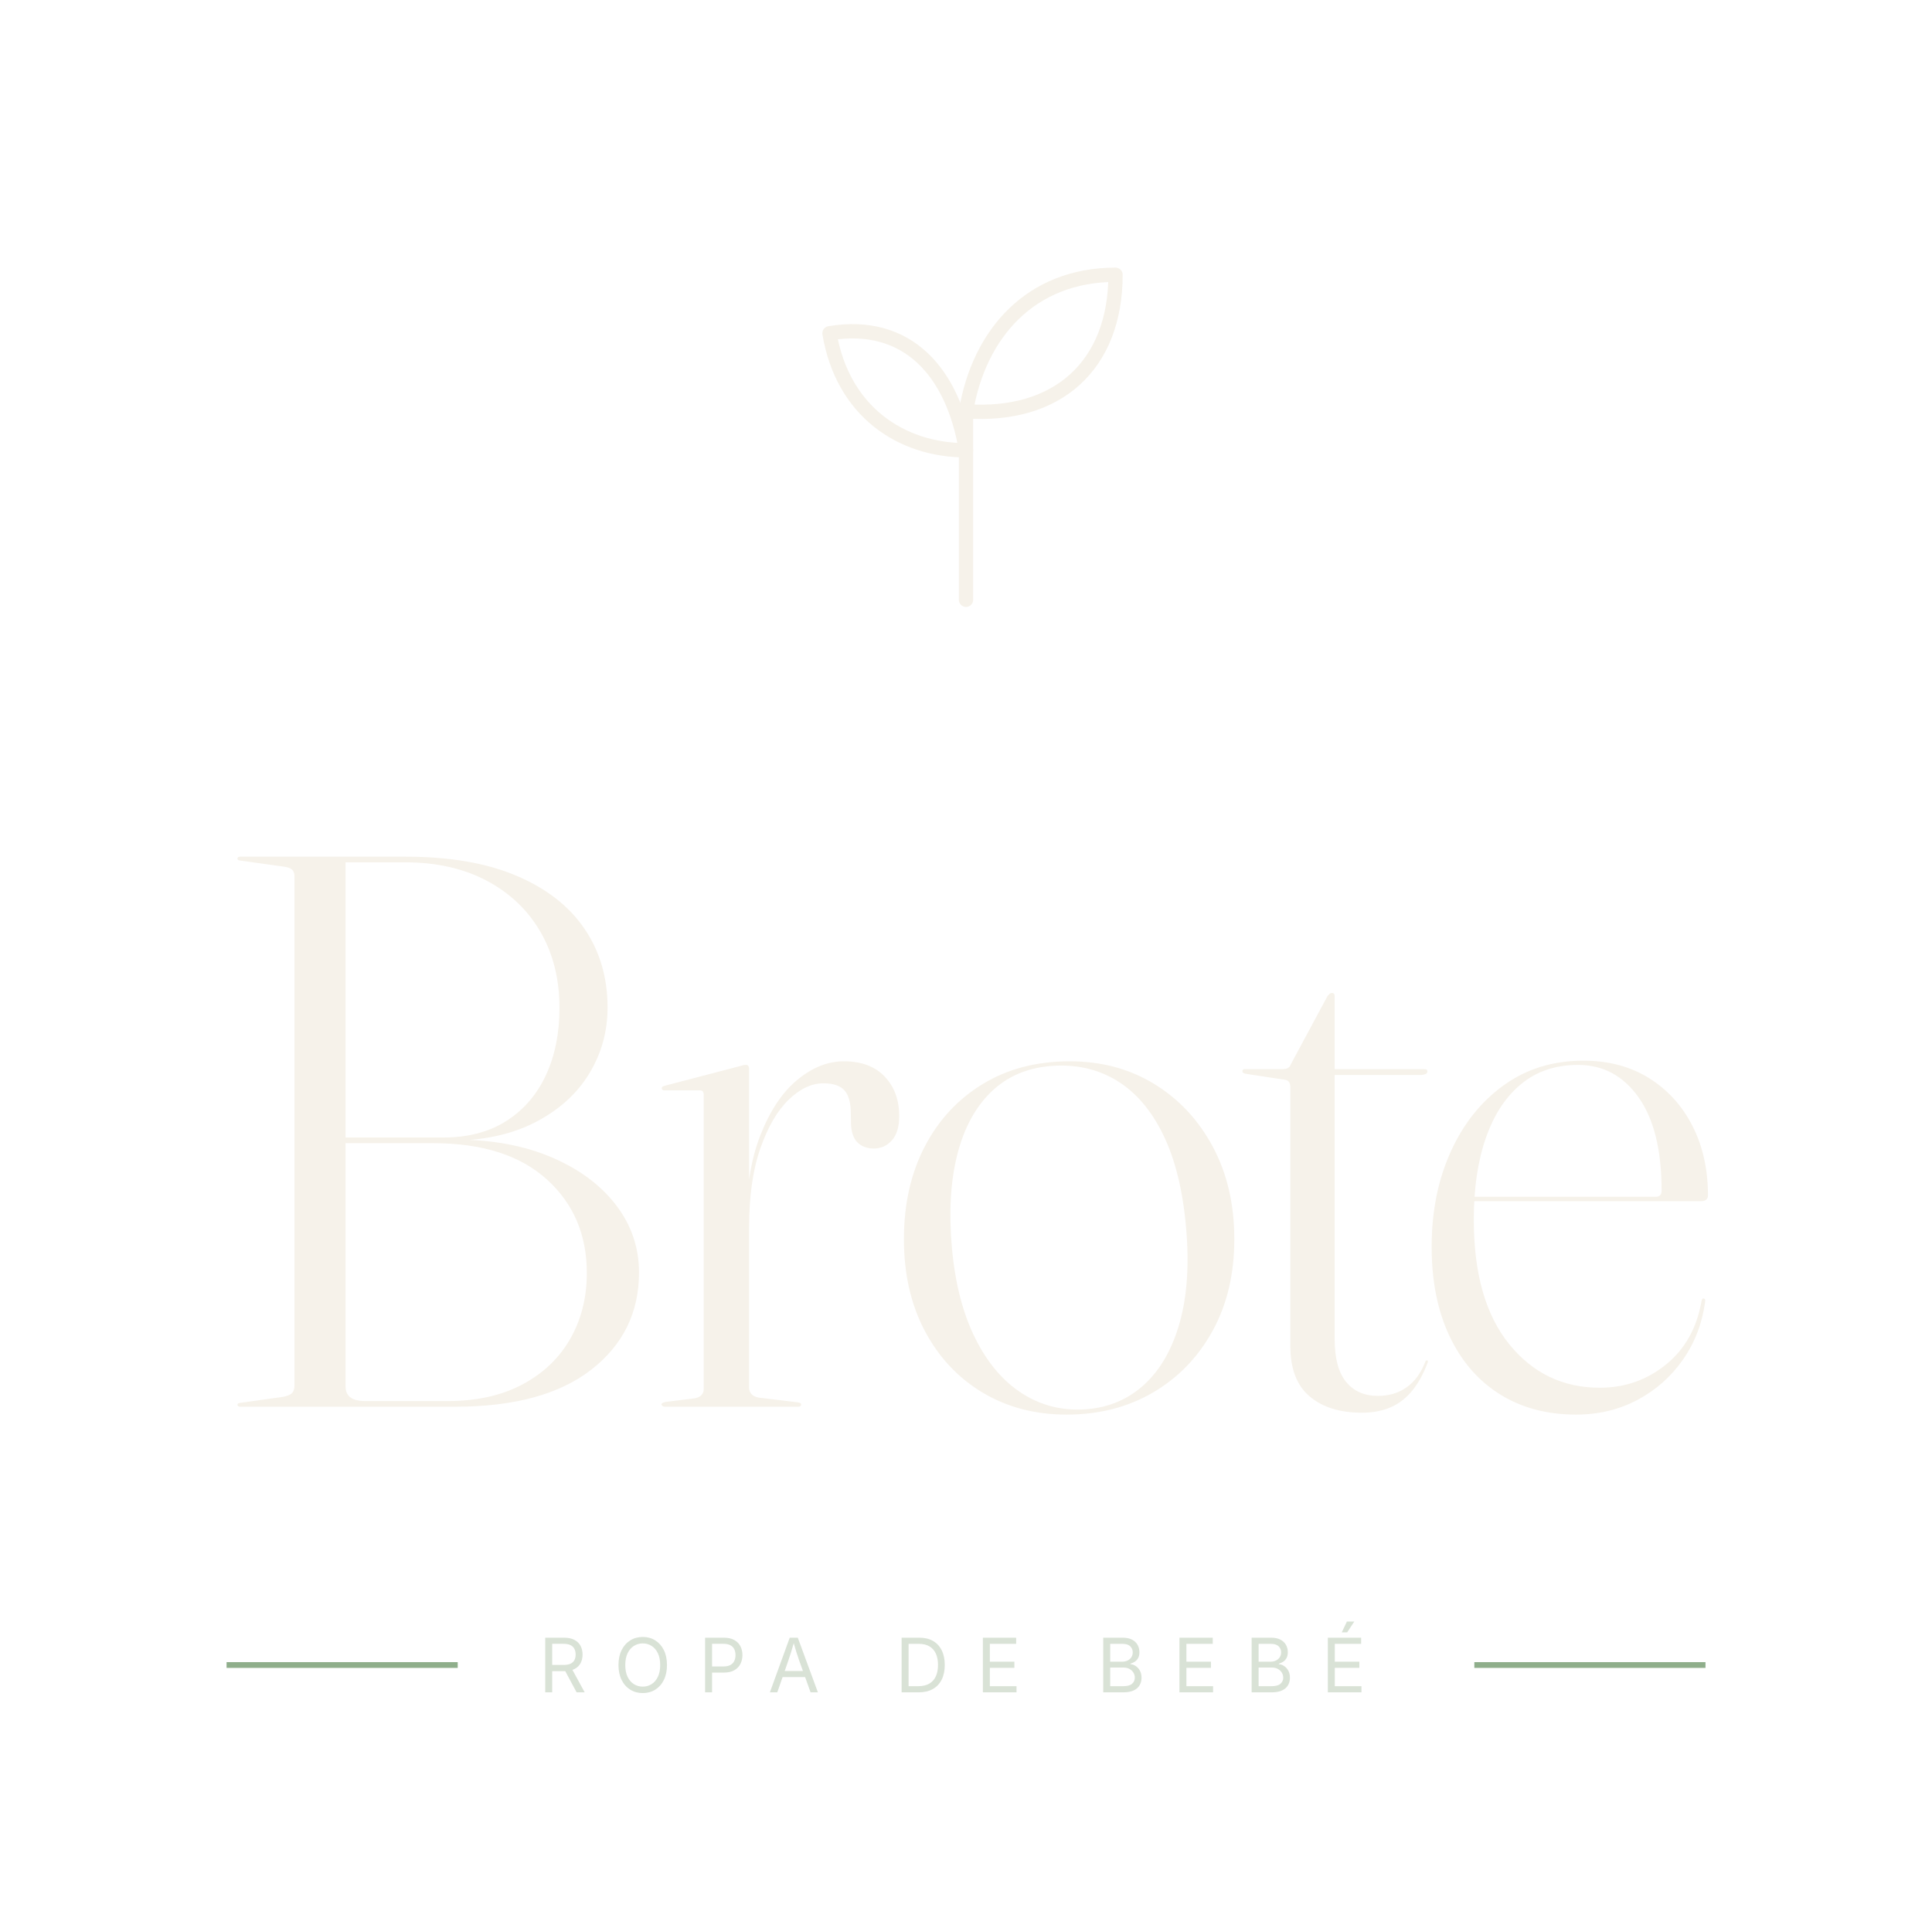
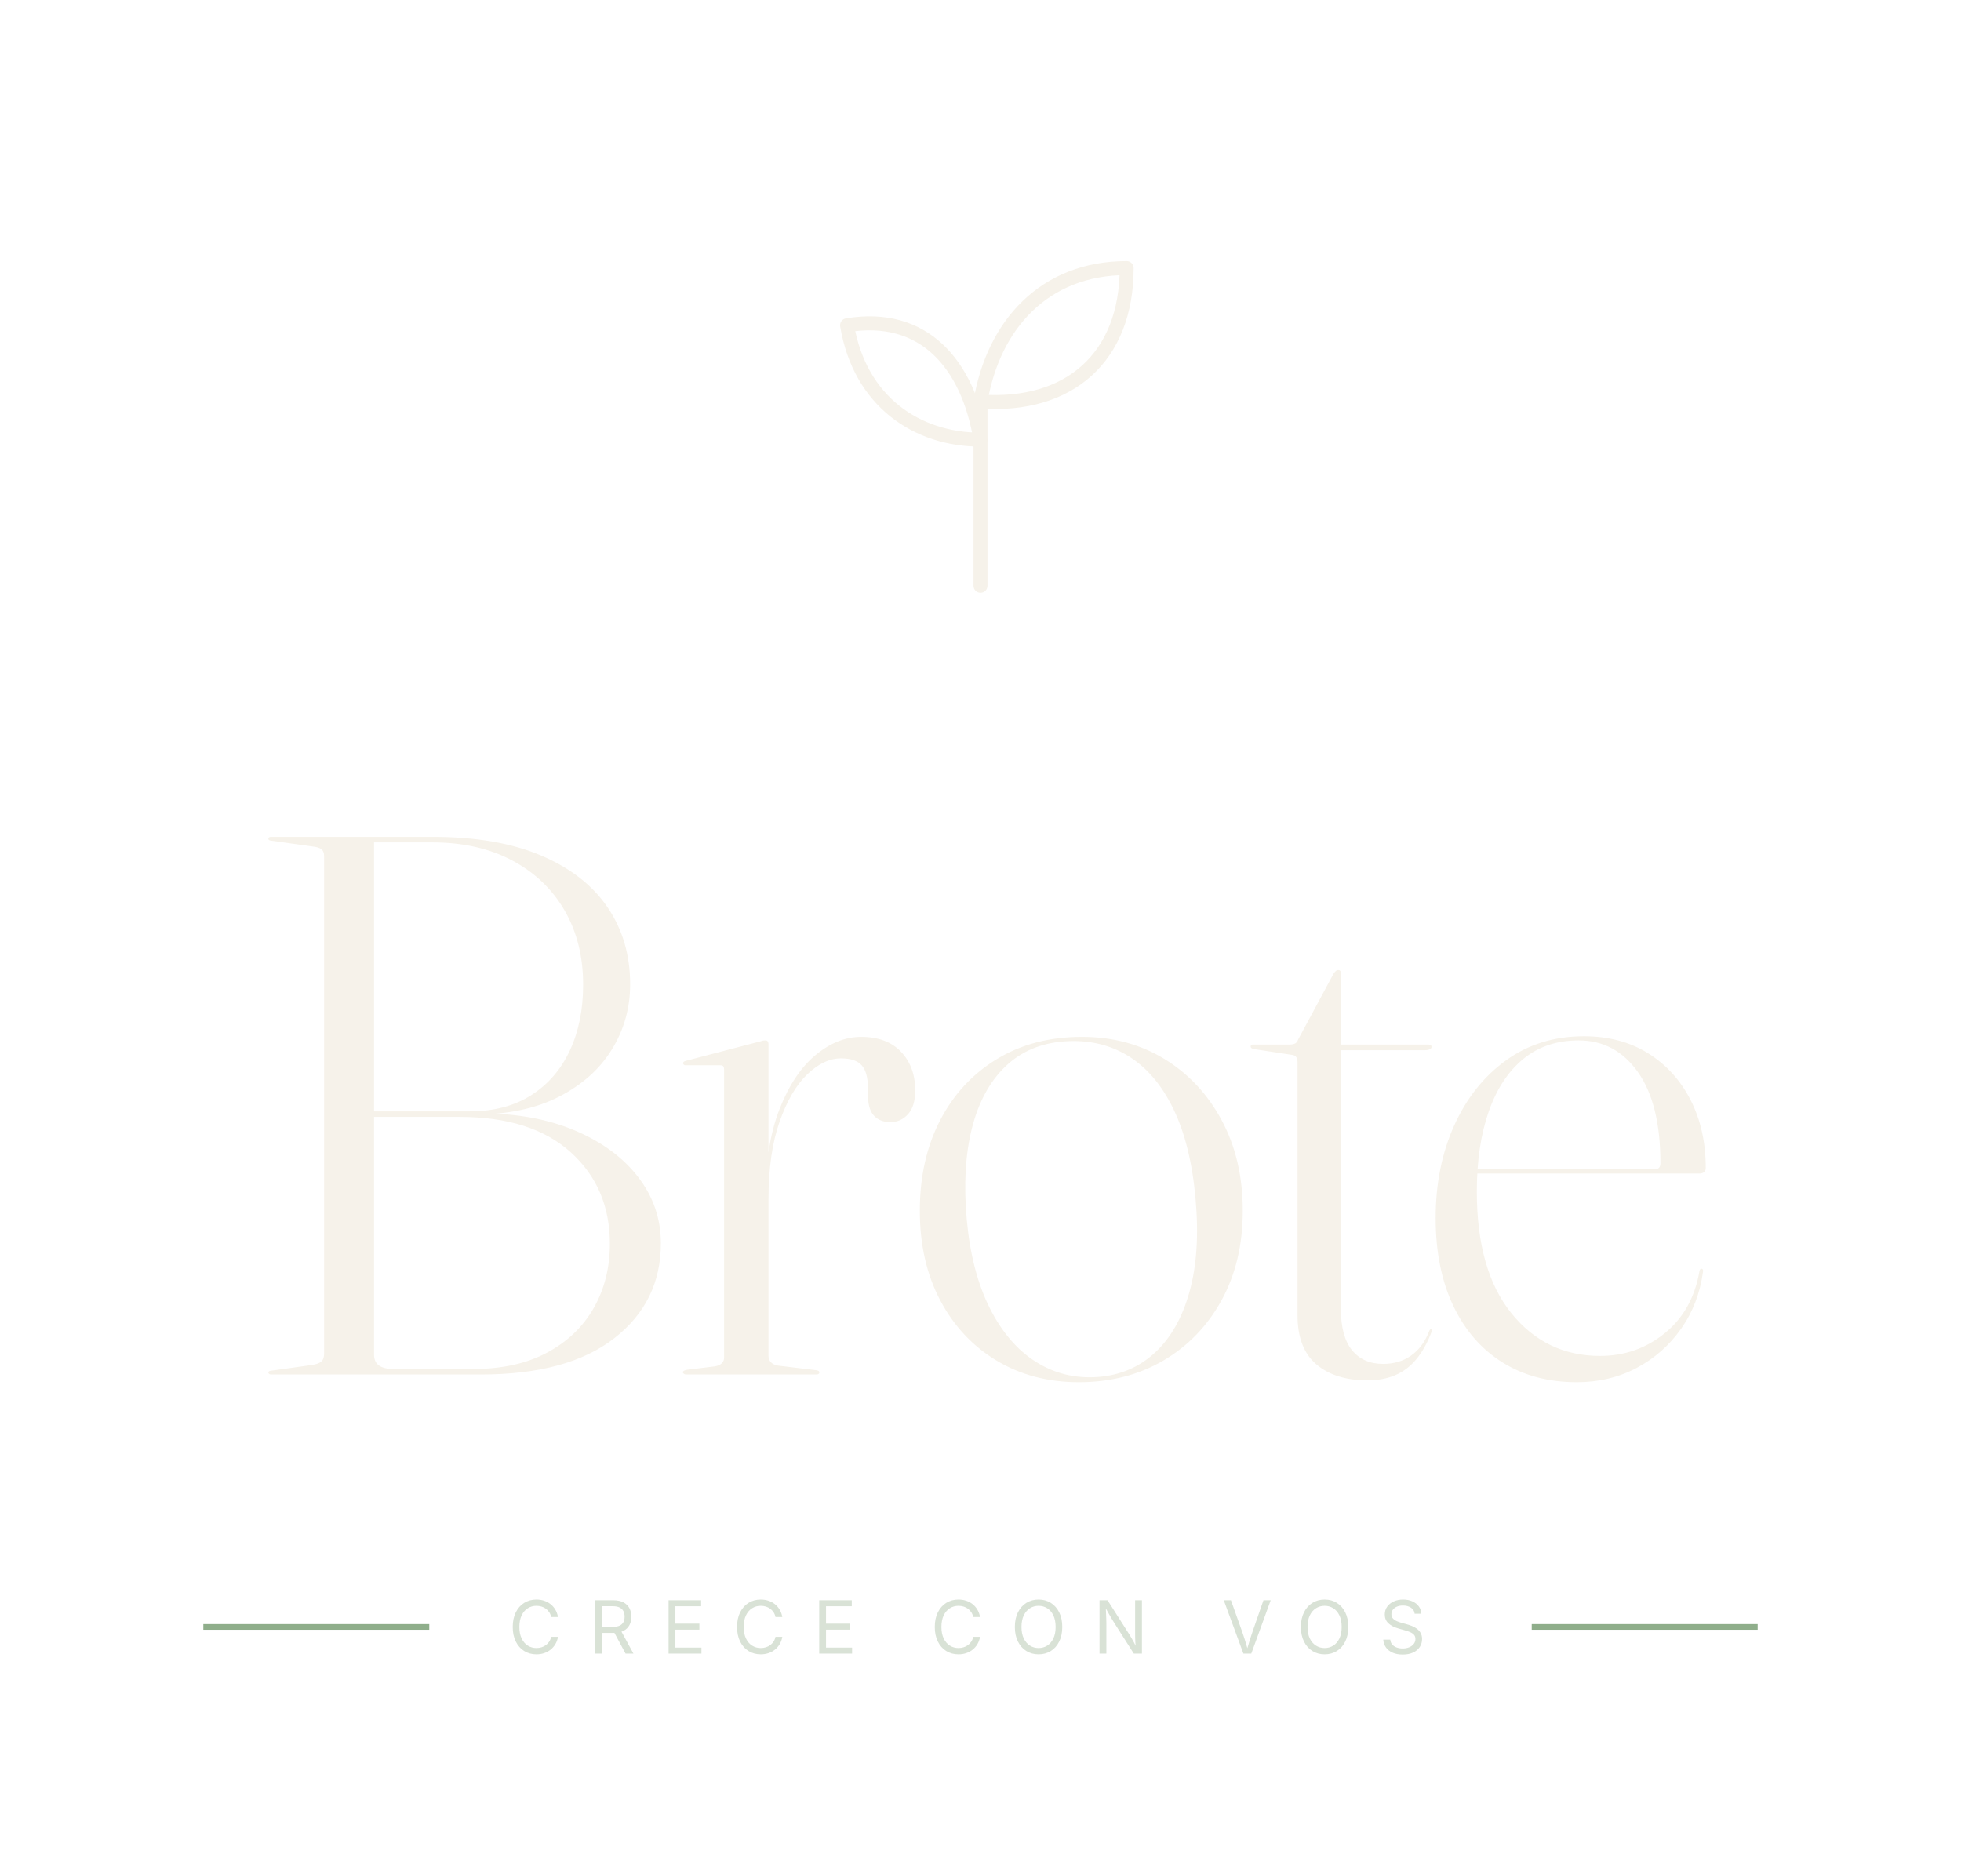
- <svg xmlns="http://www.w3.org/2000/svg" width="334" height="332" viewBox="0 0 334.34 331.73">
-   <g transform="translate(131.17 36.00) scale(1.125)" fill="none" stroke="#F6F2EA" stroke-width="2.2" stroke-linecap="round" stroke-linejoin="round">
+ <svg xmlns="http://www.w3.org/2000/svg" width="347" height="332" viewBox="0 0 347.18 331.73">
+   <g transform="translate(137.59 36.00) scale(1.125)" fill="none" stroke="#F6F2EA" stroke-width="2.2" stroke-linecap="round" stroke-linejoin="round">
    <path d="M32 60 C32 49 32 40 32 31" />
    <path d="M32 37 C22 37 13 31 11 19 C23 17 30 25 32 37 Z" />
    <path d="M32 31 C34 19 42 10 55 10 C55 24 46 32 32 31 Z" />
  </g>
-   <path transform="translate(36.00 243.16)" fill="#F6F2EA" d="M74.583 -23.229Q74.583 -12.852 66.341 -6.426Q58.099 0.0 42.731 0.0H5.576Q5.331 0.0 5.209 -0.116Q5.086 -0.231 5.086 -0.326Q5.086 -0.639 5.63 -0.68L12.811 -1.686Q13.954 -1.863 14.457 -2.292Q14.96 -2.72 14.96 -3.699V-91.8Q14.96 -92.616 14.491 -93.004Q14.022 -93.391 12.811 -93.514L5.63 -94.52Q5.086 -94.561 5.086 -94.874Q5.086 -95.023 5.209 -95.112Q5.331 -95.2 5.576 -95.2H34.218Q45.587 -95.2 53.367 -91.902Q61.146 -88.604 65.144 -82.729Q69.143 -76.854 69.143 -69.088Q69.143 -62.832 65.926 -57.589Q62.71 -52.346 56.535 -49.184Q50.361 -46.022 41.48 -46.022L42.731 -46.24Q52.224 -46.24 59.398 -43.194Q66.572 -40.147 70.577 -34.938Q74.583 -29.73 74.583 -23.229ZM38.951 -45.614H22.114V-46.594H40.691Q47.138 -46.594 51.626 -49.456Q56.114 -52.319 58.466 -57.372Q60.819 -62.424 60.819 -69.006Q60.819 -76.486 57.542 -82.158Q54.264 -87.829 48.253 -91.025Q42.242 -94.221 34.109 -94.221H23.8V-3.536Q23.8 -2.217 24.671 -1.598Q25.541 -0.979 27.227 -0.979H41.426Q49.014 -0.979 54.427 -3.869Q59.84 -6.759 62.696 -11.778Q65.552 -16.796 65.552 -23.147Q65.552 -33.089 58.623 -39.352Q51.694 -45.614 38.951 -45.614Z M93.092 -31.171Q93.092 -40.637 95.588 -46.995Q98.083 -53.353 101.973 -56.569Q105.863 -59.786 110.038 -59.786Q114.58 -59.786 117.096 -57.147Q119.612 -54.509 119.612 -50.293Q119.612 -47.518 118.347 -46.104Q117.083 -44.689 115.219 -44.689Q113.438 -44.689 112.377 -45.757Q111.316 -46.825 111.262 -49.123L111.234 -50.837Q111.221 -53.53 110.133 -54.754Q109.045 -55.977 106.474 -55.977Q103.442 -55.977 100.497 -53.149Q97.553 -50.32 95.595 -44.758Q93.636 -39.195 93.636 -31.035ZM93.636 -58.507V-34.299V-3.291Q93.636 -2.625 94.058 -2.176Q94.479 -1.727 95.295 -1.578L102.068 -0.762Q102.422 -0.694 102.531 -0.612Q102.639 -0.53 102.639 -0.326Q102.639 -0.218 102.517 -0.109Q102.395 0.0 102.15 0.0H79.002Q78.812 0.0 78.635 -0.143Q78.458 -0.286 78.458 -0.381Q78.458 -0.53 78.649 -0.653Q78.839 -0.775 79.247 -0.843L84.143 -1.442Q84.986 -1.591 85.381 -2.006Q85.775 -2.421 85.775 -2.965V-54.046Q85.775 -54.332 85.646 -54.543Q85.517 -54.754 85.122 -54.754H78.866Q78.758 -54.754 78.635 -54.869Q78.513 -54.985 78.513 -55.08Q78.513 -55.284 78.635 -55.379Q78.758 -55.474 79.002 -55.542L92.222 -58.997Q92.616 -59.133 92.8 -59.146Q92.983 -59.16 93.119 -59.16Q93.391 -59.16 93.514 -58.956Q93.636 -58.752 93.636 -58.507Z M149.124 -59.786Q157.325 -59.786 163.737 -55.869Q170.15 -51.952 173.876 -45.009Q177.603 -38.066 177.603 -28.995Q177.603 -19.965 173.842 -13.131Q170.082 -6.297 163.54 -2.468Q156.998 1.36 148.58 1.36Q140.379 1.36 134.021 -2.462Q127.663 -6.283 124.046 -13.117Q120.428 -19.951 120.428 -28.995Q120.428 -38.08 124.012 -44.996Q127.595 -51.911 134.062 -55.848Q140.529 -59.786 149.124 -59.786ZM151.966 0.435Q157.896 -0.014 162.078 -3.89Q166.26 -7.766 168.178 -14.661Q170.095 -21.556 169.252 -31.035Q168.409 -40.678 165.301 -47.063Q162.193 -53.448 157.257 -56.447Q152.32 -59.446 145.996 -58.983Q139.699 -58.521 135.545 -54.509Q131.39 -50.497 129.649 -43.588Q127.908 -36.679 128.738 -27.418Q129.581 -18.21 132.791 -11.798Q136 -5.386 140.964 -2.251Q145.928 0.884 151.966 0.435Z M186.266 -56.603 179.493 -57.637Q179.234 -57.718 179.119 -57.807Q179.003 -57.895 179.003 -58.099Q179.003 -58.249 179.119 -58.337Q179.234 -58.426 179.33 -58.426H185.858Q186.551 -58.426 186.898 -58.63Q187.245 -58.834 187.381 -59.269L193.746 -71.101Q193.963 -71.346 194.113 -71.482Q194.263 -71.618 194.507 -71.618Q194.725 -71.618 194.847 -71.488Q194.97 -71.359 194.97 -71.101V-11.669Q194.97 -6.705 196.955 -4.291Q198.941 -1.877 202.45 -1.877Q203.837 -1.877 205.068 -2.23Q206.299 -2.584 207.359 -3.318Q208.42 -4.053 209.25 -5.168Q210.079 -6.283 210.664 -7.807Q210.8 -8.079 210.991 -8.024Q211.181 -7.97 211.045 -7.589Q209.916 -4.61 208.318 -2.693Q206.72 -0.775 204.578 0.129Q202.436 1.034 199.675 1.034Q193.963 1.034 190.631 -1.795Q187.299 -4.624 187.299 -10.472V-55.27Q187.299 -55.828 187.082 -56.182Q186.864 -56.535 186.266 -56.603ZM192.032 -57.419 192.195 -58.426H210.447Q210.787 -58.426 210.902 -58.324Q211.018 -58.222 211.018 -57.99Q211.018 -57.732 210.691 -57.576Q210.365 -57.419 209.739 -57.419Z M259.57 -36.557Q259.57 -36.094 259.264 -35.836Q258.958 -35.578 258.427 -35.578H216.73V-36.339H250.539Q251.546 -36.339 251.546 -37.4Q251.546 -47.913 247.568 -53.536Q243.59 -59.16 237.075 -59.16Q231.268 -59.16 227.256 -55.862Q223.244 -52.564 221.143 -46.553Q219.042 -40.542 219.042 -32.395Q219.042 -18.428 225.148 -10.86Q231.255 -3.291 240.856 -3.291Q247.371 -3.291 252.314 -7.31Q257.258 -11.329 258.455 -18.306Q258.509 -18.537 258.597 -18.639Q258.686 -18.741 258.754 -18.741Q258.903 -18.741 259.019 -18.632Q259.135 -18.523 259.08 -18.17Q258.319 -12.539 255.225 -8.126Q252.131 -3.713 247.357 -1.176Q242.583 1.36 236.749 1.36Q229.187 1.36 223.57 -2.149Q217.954 -5.658 214.853 -12.199Q211.752 -18.741 211.752 -27.69Q211.752 -36.802 215.03 -44.084Q218.307 -51.367 224.216 -55.631Q230.126 -59.894 238 -59.894Q244.515 -59.894 249.349 -56.889Q254.184 -53.883 256.877 -48.62Q259.57 -43.357 259.57 -36.557Z" />
-   <path transform="translate(93.21 292.59)" fill="#D9E2D6" d="M1.143 0.0V-9.458H4.38Q5.484 -9.458 6.198 -9.08Q6.913 -8.703 7.259 -8.042Q7.604 -7.382 7.604 -6.538Q7.604 -5.694 7.259 -5.046Q6.913 -4.399 6.202 -4.034Q5.491 -3.669 4.386 -3.669H1.815V-4.742H4.329Q5.078 -4.742 5.532 -4.961Q5.986 -5.18 6.195 -5.583Q6.405 -5.986 6.405 -6.538Q6.405 -7.103 6.195 -7.519Q5.986 -7.935 5.529 -8.166Q5.072 -8.398 4.316 -8.398H2.349V0.0ZM6.576 0.0 4.291 -4.259H5.649L7.973 0.0Z M18.023 0.127Q16.81 0.127 15.861 -0.46Q14.912 -1.047 14.367 -2.136Q13.821 -3.225 13.821 -4.723Q13.821 -6.227 14.367 -7.316Q14.912 -8.404 15.861 -8.995Q16.81 -9.585 18.023 -9.585Q19.235 -9.585 20.181 -8.995Q21.127 -8.404 21.67 -7.316Q22.212 -6.227 22.212 -4.723Q22.212 -3.225 21.67 -2.136Q21.127 -1.047 20.181 -0.46Q19.235 0.127 18.023 0.127ZM18.023 -0.99Q18.867 -0.99 19.549 -1.419Q20.232 -1.847 20.635 -2.682Q21.038 -3.517 21.038 -4.723Q21.038 -5.941 20.635 -6.776Q20.232 -7.611 19.549 -8.039Q18.867 -8.468 18.023 -8.468Q17.172 -8.468 16.487 -8.036Q15.801 -7.604 15.398 -6.77Q14.995 -5.935 14.995 -4.723Q14.995 -3.517 15.398 -2.685Q15.801 -1.854 16.487 -1.422Q17.172 -0.99 18.023 -0.99Z M28.809 0.0V-9.458H32.047Q33.151 -9.458 33.865 -9.055Q34.579 -8.652 34.925 -7.973Q35.271 -7.293 35.271 -6.449Q35.271 -5.605 34.925 -4.919Q34.579 -4.234 33.868 -3.828Q33.157 -3.421 32.053 -3.421H29.761V-4.481H31.996Q32.745 -4.481 33.202 -4.739Q33.659 -4.996 33.865 -5.443Q34.071 -5.891 34.071 -6.449Q34.071 -7.008 33.865 -7.449Q33.659 -7.89 33.199 -8.144Q32.738 -8.398 31.983 -8.398H30.015V0.0Z M40.021 0.0 43.455 -9.458H44.852L48.33 0.0H47.061L45.055 -5.611Q44.871 -6.132 44.626 -6.909Q44.382 -7.687 44.033 -8.893H44.261Q43.918 -7.674 43.668 -6.884Q43.417 -6.094 43.252 -5.611L41.303 0.0ZM41.748 -2.641V-3.694H46.603V-2.641Z  M65.771 0.0H63.485V-1.066H65.694Q66.85 -1.066 67.608 -1.508Q68.367 -1.949 68.741 -2.774Q69.116 -3.599 69.116 -4.748Q69.116 -5.884 68.744 -6.7Q68.373 -7.516 67.64 -7.954Q66.907 -8.392 65.809 -8.392H63.435V-9.458H65.891Q67.275 -9.458 68.256 -8.893Q69.236 -8.328 69.76 -7.271Q70.284 -6.214 70.284 -4.748Q70.284 -3.269 69.757 -2.206Q69.23 -1.143 68.221 -0.571Q67.212 0.0 65.771 0.0ZM64.025 -9.458V0.0H62.819V-9.458Z M76.881 0.0V-9.458H82.644V-8.392H78.087V-5.307H82.333V-4.24H78.087V-1.066H82.702V0.0Z  M97.711 0.0V-9.458H101.063Q102.053 -9.458 102.697 -9.118Q103.341 -8.779 103.656 -8.211Q103.97 -7.643 103.97 -6.951Q103.97 -6.341 103.754 -5.945Q103.538 -5.548 103.186 -5.313Q102.834 -5.078 102.421 -4.964V-4.875Q102.865 -4.85 103.306 -4.57Q103.748 -4.291 104.043 -3.777Q104.338 -3.263 104.338 -2.52Q104.338 -1.809 104.011 -1.238Q103.684 -0.667 102.986 -0.333Q102.288 0.0 101.17 0.0ZM98.917 -1.066H101.139Q102.243 -1.066 102.71 -1.492Q103.176 -1.917 103.176 -2.533Q103.176 -3.009 102.935 -3.409Q102.694 -3.809 102.253 -4.05Q101.812 -4.291 101.202 -4.291H98.917ZM98.917 -5.307H100.999Q101.507 -5.307 101.919 -5.507Q102.332 -5.707 102.573 -6.072Q102.815 -6.437 102.815 -6.925Q102.815 -7.541 102.386 -7.966Q101.958 -8.392 101.037 -8.392H98.917Z M110.897 0.0V-9.458H116.661V-8.392H112.103V-5.307H116.349V-4.24H112.103V-1.066H116.718V0.0Z M123.391 0.0V-9.458H126.742Q127.733 -9.458 128.377 -9.118Q129.021 -8.779 129.335 -8.211Q129.65 -7.643 129.65 -6.951Q129.65 -6.341 129.434 -5.945Q129.218 -5.548 128.866 -5.313Q128.513 -5.078 128.101 -4.964V-4.875Q128.545 -4.85 128.986 -4.57Q129.427 -4.291 129.723 -3.777Q130.018 -3.263 130.018 -2.52Q130.018 -1.809 129.691 -1.238Q129.364 -0.667 128.666 -0.333Q127.967 0.0 126.85 0.0ZM124.597 -1.066H126.819Q127.923 -1.066 128.39 -1.492Q128.856 -1.917 128.856 -2.533Q128.856 -3.009 128.615 -3.409Q128.374 -3.809 127.933 -4.05Q127.491 -4.291 126.882 -4.291H124.597ZM124.597 -5.307H126.679Q127.187 -5.307 127.599 -5.507Q128.012 -5.707 128.253 -6.072Q128.494 -6.437 128.494 -6.925Q128.494 -7.541 128.066 -7.966Q127.637 -8.392 126.717 -8.392H124.597Z M136.577 0.0V-9.458H142.34V-8.392H137.783V-5.307H142.029V-4.24H137.783V-1.066H142.397V0.0ZM138.989 -10.385 139.877 -12.251H141.153L139.922 -10.385Z" />
-   <rect x="39.21" y="287.36" width="40" height="1" fill="#8FAE8B" />
-   <rect x="255.14" y="287.36" width="40" height="1" fill="#8FAE8B" />
+   <path transform="translate(42.42 243.16)" fill="#F6F2EA" d="M74.583 -23.229Q74.583 -12.852 66.341 -6.426Q58.099 0.0 42.731 0.0H5.576Q5.331 0.0 5.209 -0.116Q5.086 -0.231 5.086 -0.326Q5.086 -0.639 5.63 -0.68L12.811 -1.686Q13.954 -1.863 14.457 -2.292Q14.96 -2.72 14.96 -3.699V-91.8Q14.96 -92.616 14.491 -93.004Q14.022 -93.391 12.811 -93.514L5.63 -94.52Q5.086 -94.561 5.086 -94.874Q5.086 -95.023 5.209 -95.112Q5.331 -95.2 5.576 -95.2H34.218Q45.587 -95.2 53.367 -91.902Q61.146 -88.604 65.144 -82.729Q69.143 -76.854 69.143 -69.088Q69.143 -62.832 65.926 -57.589Q62.71 -52.346 56.535 -49.184Q50.361 -46.022 41.48 -46.022L42.731 -46.24Q52.224 -46.24 59.398 -43.194Q66.572 -40.147 70.577 -34.938Q74.583 -29.73 74.583 -23.229ZM38.951 -45.614H22.114V-46.594H40.691Q47.138 -46.594 51.626 -49.456Q56.114 -52.319 58.466 -57.372Q60.819 -62.424 60.819 -69.006Q60.819 -76.486 57.542 -82.158Q54.264 -87.829 48.253 -91.025Q42.242 -94.221 34.109 -94.221H23.8V-3.536Q23.8 -2.217 24.671 -1.598Q25.541 -0.979 27.227 -0.979H41.426Q49.014 -0.979 54.427 -3.869Q59.84 -6.759 62.696 -11.778Q65.552 -16.796 65.552 -23.147Q65.552 -33.089 58.623 -39.352Q51.694 -45.614 38.951 -45.614Z M93.092 -31.171Q93.092 -40.637 95.588 -46.995Q98.083 -53.353 101.973 -56.569Q105.863 -59.786 110.038 -59.786Q114.58 -59.786 117.096 -57.147Q119.612 -54.509 119.612 -50.293Q119.612 -47.518 118.347 -46.104Q117.083 -44.689 115.219 -44.689Q113.438 -44.689 112.377 -45.757Q111.316 -46.825 111.262 -49.123L111.234 -50.837Q111.221 -53.53 110.133 -54.754Q109.045 -55.977 106.474 -55.977Q103.442 -55.977 100.497 -53.149Q97.553 -50.32 95.595 -44.758Q93.636 -39.195 93.636 -31.035ZM93.636 -58.507V-34.299V-3.291Q93.636 -2.625 94.058 -2.176Q94.479 -1.727 95.295 -1.578L102.068 -0.762Q102.422 -0.694 102.531 -0.612Q102.639 -0.53 102.639 -0.326Q102.639 -0.218 102.517 -0.109Q102.395 0.0 102.15 0.0H79.002Q78.812 0.0 78.635 -0.143Q78.458 -0.286 78.458 -0.381Q78.458 -0.53 78.649 -0.653Q78.839 -0.775 79.247 -0.843L84.143 -1.442Q84.986 -1.591 85.381 -2.006Q85.775 -2.421 85.775 -2.965V-54.046Q85.775 -54.332 85.646 -54.543Q85.517 -54.754 85.122 -54.754H78.866Q78.758 -54.754 78.635 -54.869Q78.513 -54.985 78.513 -55.08Q78.513 -55.284 78.635 -55.379Q78.758 -55.474 79.002 -55.542L92.222 -58.997Q92.616 -59.133 92.8 -59.146Q92.983 -59.16 93.119 -59.16Q93.391 -59.16 93.514 -58.956Q93.636 -58.752 93.636 -58.507Z M149.124 -59.786Q157.325 -59.786 163.737 -55.869Q170.15 -51.952 173.876 -45.009Q177.603 -38.066 177.603 -28.995Q177.603 -19.965 173.842 -13.131Q170.082 -6.297 163.54 -2.468Q156.998 1.36 148.58 1.36Q140.379 1.36 134.021 -2.462Q127.663 -6.283 124.046 -13.117Q120.428 -19.951 120.428 -28.995Q120.428 -38.08 124.012 -44.996Q127.595 -51.911 134.062 -55.848Q140.529 -59.786 149.124 -59.786ZM151.966 0.435Q157.896 -0.014 162.078 -3.89Q166.26 -7.766 168.178 -14.661Q170.095 -21.556 169.252 -31.035Q168.409 -40.678 165.301 -47.063Q162.193 -53.448 157.257 -56.447Q152.32 -59.446 145.996 -58.983Q139.699 -58.521 135.545 -54.509Q131.39 -50.497 129.649 -43.588Q127.908 -36.679 128.738 -27.418Q129.581 -18.21 132.791 -11.798Q136 -5.386 140.964 -2.251Q145.928 0.884 151.966 0.435Z M186.266 -56.603 179.493 -57.637Q179.234 -57.718 179.119 -57.807Q179.003 -57.895 179.003 -58.099Q179.003 -58.249 179.119 -58.337Q179.234 -58.426 179.33 -58.426H185.858Q186.551 -58.426 186.898 -58.63Q187.245 -58.834 187.381 -59.269L193.746 -71.101Q193.963 -71.346 194.113 -71.482Q194.263 -71.618 194.507 -71.618Q194.725 -71.618 194.847 -71.488Q194.97 -71.359 194.97 -71.101V-11.669Q194.97 -6.705 196.955 -4.291Q198.941 -1.877 202.45 -1.877Q203.837 -1.877 205.068 -2.23Q206.299 -2.584 207.359 -3.318Q208.42 -4.053 209.25 -5.168Q210.079 -6.283 210.664 -7.807Q210.8 -8.079 210.991 -8.024Q211.181 -7.97 211.045 -7.589Q209.916 -4.61 208.318 -2.693Q206.72 -0.775 204.578 0.129Q202.436 1.034 199.675 1.034Q193.963 1.034 190.631 -1.795Q187.299 -4.624 187.299 -10.472V-55.27Q187.299 -55.828 187.082 -56.182Q186.864 -56.535 186.266 -56.603ZM192.032 -57.419 192.195 -58.426H210.447Q210.787 -58.426 210.902 -58.324Q211.018 -58.222 211.018 -57.99Q211.018 -57.732 210.691 -57.576Q210.365 -57.419 209.739 -57.419Z M259.57 -36.557Q259.57 -36.094 259.264 -35.836Q258.958 -35.578 258.427 -35.578H216.73V-36.339H250.539Q251.546 -36.339 251.546 -37.4Q251.546 -47.913 247.568 -53.536Q243.59 -59.16 237.075 -59.16Q231.268 -59.16 227.256 -55.862Q223.244 -52.564 221.143 -46.553Q219.042 -40.542 219.042 -32.395Q219.042 -18.428 225.148 -10.86Q231.255 -3.291 240.856 -3.291Q247.371 -3.291 252.314 -7.31Q257.258 -11.329 258.455 -18.306Q258.509 -18.537 258.597 -18.639Q258.686 -18.741 258.754 -18.741Q258.903 -18.741 259.019 -18.632Q259.135 -18.523 259.08 -18.17Q258.319 -12.539 255.225 -8.126Q252.131 -3.713 247.357 -1.176Q242.583 1.36 236.749 1.36Q229.187 1.36 223.57 -2.149Q217.954 -5.658 214.853 -12.199Q211.752 -18.741 211.752 -27.69Q211.752 -36.802 215.03 -44.084Q218.307 -51.367 224.216 -55.631Q230.126 -59.894 238 -59.894Q244.515 -59.894 249.349 -56.889Q254.184 -53.883 256.877 -48.62Q259.57 -43.357 259.57 -36.557Z" />
+   <path transform="translate(90.00 292.59)" fill="#D9E2D6" d="M4.97 0.127Q3.758 0.127 2.809 -0.46Q1.86 -1.047 1.317 -2.136Q0.774 -3.225 0.774 -4.723Q0.774 -6.227 1.317 -7.316Q1.86 -8.404 2.809 -8.995Q3.758 -9.585 4.97 -9.585Q5.688 -9.585 6.325 -9.375Q6.963 -9.166 7.471 -8.763Q7.979 -8.36 8.319 -7.785Q8.658 -7.211 8.785 -6.481H7.579Q7.478 -6.97 7.233 -7.338Q6.989 -7.706 6.636 -7.96Q6.284 -8.214 5.859 -8.341Q5.434 -8.468 4.97 -8.468Q4.12 -8.468 3.434 -8.036Q2.749 -7.604 2.349 -6.77Q1.949 -5.935 1.949 -4.723Q1.949 -3.517 2.352 -2.682Q2.755 -1.847 3.44 -1.419Q4.126 -0.99 4.97 -0.99Q5.434 -0.99 5.859 -1.12Q6.284 -1.25 6.636 -1.501Q6.989 -1.752 7.233 -2.123Q7.478 -2.495 7.579 -2.977H8.785Q8.665 -2.253 8.325 -1.682Q7.985 -1.111 7.478 -0.705Q6.97 -0.298 6.332 -0.086Q5.694 0.127 4.97 0.127Z M15.319 0.0V-9.458H18.556Q19.66 -9.458 20.375 -9.08Q21.089 -8.703 21.435 -8.042Q21.781 -7.382 21.781 -6.538Q21.781 -5.694 21.435 -5.046Q21.089 -4.399 20.378 -4.034Q19.667 -3.669 18.562 -3.669H15.992V-4.742H18.505Q19.254 -4.742 19.708 -4.961Q20.162 -5.18 20.371 -5.583Q20.581 -5.986 20.581 -6.538Q20.581 -7.103 20.371 -7.519Q20.162 -7.935 19.705 -8.166Q19.248 -8.398 18.492 -8.398H16.525V0.0ZM20.752 0.0 18.467 -4.259H19.826L22.149 0.0Z M28.365 0.0V-9.458H34.129V-8.392H29.571V-5.307H33.818V-4.24H29.571V-1.066H34.186V0.0Z M44.686 0.127Q43.474 0.127 42.525 -0.46Q41.576 -1.047 41.033 -2.136Q40.491 -3.225 40.491 -4.723Q40.491 -6.227 41.033 -7.316Q41.576 -8.404 42.525 -8.995Q43.474 -9.585 44.686 -9.585Q45.404 -9.585 46.042 -9.375Q46.68 -9.166 47.187 -8.763Q47.695 -8.36 48.035 -7.785Q48.374 -7.211 48.501 -6.481H47.295Q47.194 -6.97 46.949 -7.338Q46.705 -7.706 46.353 -7.96Q46 -8.214 45.575 -8.341Q45.15 -8.468 44.686 -8.468Q43.836 -8.468 43.15 -8.036Q42.465 -7.604 42.065 -6.77Q41.665 -5.935 41.665 -4.723Q41.665 -3.517 42.068 -2.682Q42.471 -1.847 43.157 -1.419Q43.842 -0.99 44.686 -0.99Q45.15 -0.99 45.575 -1.12Q46 -1.25 46.353 -1.501Q46.705 -1.752 46.949 -2.123Q47.194 -2.495 47.295 -2.977H48.501Q48.381 -2.253 48.041 -1.682Q47.702 -1.111 47.194 -0.705Q46.686 -0.298 46.048 -0.086Q45.41 0.127 44.686 0.127Z M55.035 0.0V-9.458H60.799V-8.392H56.241V-5.307H60.488V-4.24H56.241V-1.066H60.856V0.0Z  M79.693 0.127Q78.48 0.127 77.531 -0.46Q76.582 -1.047 76.04 -2.136Q75.497 -3.225 75.497 -4.723Q75.497 -6.227 76.04 -7.316Q76.582 -8.404 77.531 -8.995Q78.48 -9.585 79.693 -9.585Q80.41 -9.585 81.048 -9.375Q81.686 -9.166 82.194 -8.763Q82.702 -8.36 83.041 -7.785Q83.381 -7.211 83.508 -6.481H82.302Q82.2 -6.97 81.956 -7.338Q81.711 -7.706 81.359 -7.96Q81.007 -8.214 80.581 -8.341Q80.156 -8.468 79.693 -8.468Q78.842 -8.468 78.157 -8.036Q77.471 -7.604 77.071 -6.77Q76.671 -5.935 76.671 -4.723Q76.671 -3.517 77.074 -2.682Q77.477 -1.847 78.163 -1.419Q78.849 -0.99 79.693 -0.99Q80.156 -0.99 80.581 -1.12Q81.007 -1.25 81.359 -1.501Q81.711 -1.752 81.956 -2.123Q82.2 -2.495 82.302 -2.977H83.508Q83.387 -2.253 83.048 -1.682Q82.708 -1.111 82.2 -0.705Q81.692 -0.298 81.054 -0.086Q80.416 0.127 79.693 0.127Z M93.875 0.127Q92.663 0.127 91.714 -0.46Q90.765 -1.047 90.219 -2.136Q89.673 -3.225 89.673 -4.723Q89.673 -6.227 90.219 -7.316Q90.765 -8.404 91.714 -8.995Q92.663 -9.585 93.875 -9.585Q95.088 -9.585 96.033 -8.995Q96.979 -8.404 97.522 -7.316Q98.065 -6.227 98.065 -4.723Q98.065 -3.225 97.522 -2.136Q96.979 -1.047 96.033 -0.46Q95.088 0.127 93.875 0.127ZM93.875 -0.99Q94.719 -0.99 95.402 -1.419Q96.084 -1.847 96.487 -2.682Q96.89 -3.517 96.89 -4.723Q96.89 -5.941 96.487 -6.776Q96.084 -7.611 95.402 -8.039Q94.719 -8.468 93.875 -8.468Q93.025 -8.468 92.339 -8.036Q91.654 -7.604 91.25 -6.77Q90.847 -5.935 90.847 -4.723Q90.847 -3.517 91.25 -2.685Q91.654 -1.854 92.339 -1.422Q93.025 -0.99 93.875 -0.99Z M104.662 0.0V-9.458H106.084L109.93 -3.409Q110.083 -3.174 110.298 -2.806Q110.514 -2.438 110.765 -1.974Q111.016 -1.511 111.257 -0.984H111.086Q111.028 -1.53 111.003 -2.028Q110.978 -2.526 110.971 -2.945Q110.965 -3.364 110.965 -3.656V-9.458H112.171V0.0H110.736L107.309 -5.383Q107.074 -5.757 106.836 -6.154Q106.598 -6.551 106.293 -7.094Q105.988 -7.636 105.538 -8.436H105.76Q105.792 -7.731 105.817 -7.135Q105.842 -6.538 105.858 -6.094Q105.874 -5.649 105.874 -5.396V0.0Z  M130.138 0.0 126.66 -9.458H127.929L129.929 -3.847Q130.1 -3.364 130.357 -2.558Q130.614 -1.752 130.957 -0.571H130.722Q131.065 -1.784 131.319 -2.574Q131.573 -3.364 131.738 -3.847L133.687 -9.458H134.969L131.529 0.0Z M144.518 0.127Q143.305 0.127 142.356 -0.46Q141.407 -1.047 140.861 -2.136Q140.315 -3.225 140.315 -4.723Q140.315 -6.227 140.861 -7.316Q141.407 -8.404 142.356 -8.995Q143.305 -9.585 144.518 -9.585Q145.73 -9.585 146.676 -8.995Q147.622 -8.404 148.164 -7.316Q148.707 -6.227 148.707 -4.723Q148.707 -3.225 148.164 -2.136Q147.622 -1.047 146.676 -0.46Q145.73 0.127 144.518 0.127ZM144.518 -0.99Q145.362 -0.99 146.044 -1.419Q146.727 -1.847 147.13 -2.682Q147.533 -3.517 147.533 -4.723Q147.533 -5.941 147.13 -6.776Q146.727 -7.611 146.044 -8.039Q145.362 -8.468 144.518 -8.468Q143.667 -8.468 142.981 -8.036Q142.296 -7.604 141.893 -6.77Q141.49 -5.935 141.49 -4.723Q141.49 -3.517 141.893 -2.685Q142.296 -1.854 142.981 -1.422Q143.667 -0.99 144.518 -0.99Z M158.332 0.165Q157.31 0.165 156.558 -0.165Q155.806 -0.495 155.38 -1.089Q154.955 -1.682 154.898 -2.476H156.136Q156.186 -1.942 156.497 -1.596Q156.808 -1.25 157.294 -1.082Q157.78 -0.914 158.332 -0.914Q158.973 -0.914 159.484 -1.124Q159.995 -1.333 160.293 -1.714Q160.592 -2.095 160.592 -2.596Q160.592 -3.053 160.335 -3.339Q160.077 -3.625 159.652 -3.809Q159.227 -3.993 158.719 -4.132L157.577 -4.456Q156.434 -4.78 155.799 -5.383Q155.164 -5.986 155.164 -6.925Q155.164 -7.725 155.596 -8.325Q156.028 -8.925 156.764 -9.255Q157.5 -9.585 158.414 -9.585Q159.347 -9.585 160.065 -9.255Q160.782 -8.925 161.198 -8.357Q161.614 -7.789 161.639 -7.071H160.458Q160.376 -7.763 159.798 -8.141Q159.221 -8.519 158.376 -8.519Q157.767 -8.519 157.307 -8.319Q156.847 -8.119 156.593 -7.773Q156.339 -7.427 156.339 -6.982Q156.339 -6.487 156.647 -6.186Q156.954 -5.884 157.377 -5.716Q157.799 -5.548 158.141 -5.453L159.087 -5.192Q159.468 -5.091 159.928 -4.913Q160.389 -4.735 160.807 -4.44Q161.226 -4.145 161.496 -3.691Q161.766 -3.237 161.766 -2.577Q161.766 -1.803 161.363 -1.181Q160.96 -0.559 160.192 -0.197Q159.424 0.165 158.332 0.165Z" />
+   <rect x="36.00" y="287.36" width="40" height="1" fill="#8FAE8B" />
+   <rect x="271.18" y="287.36" width="40" height="1" fill="#8FAE8B" />
</svg>
